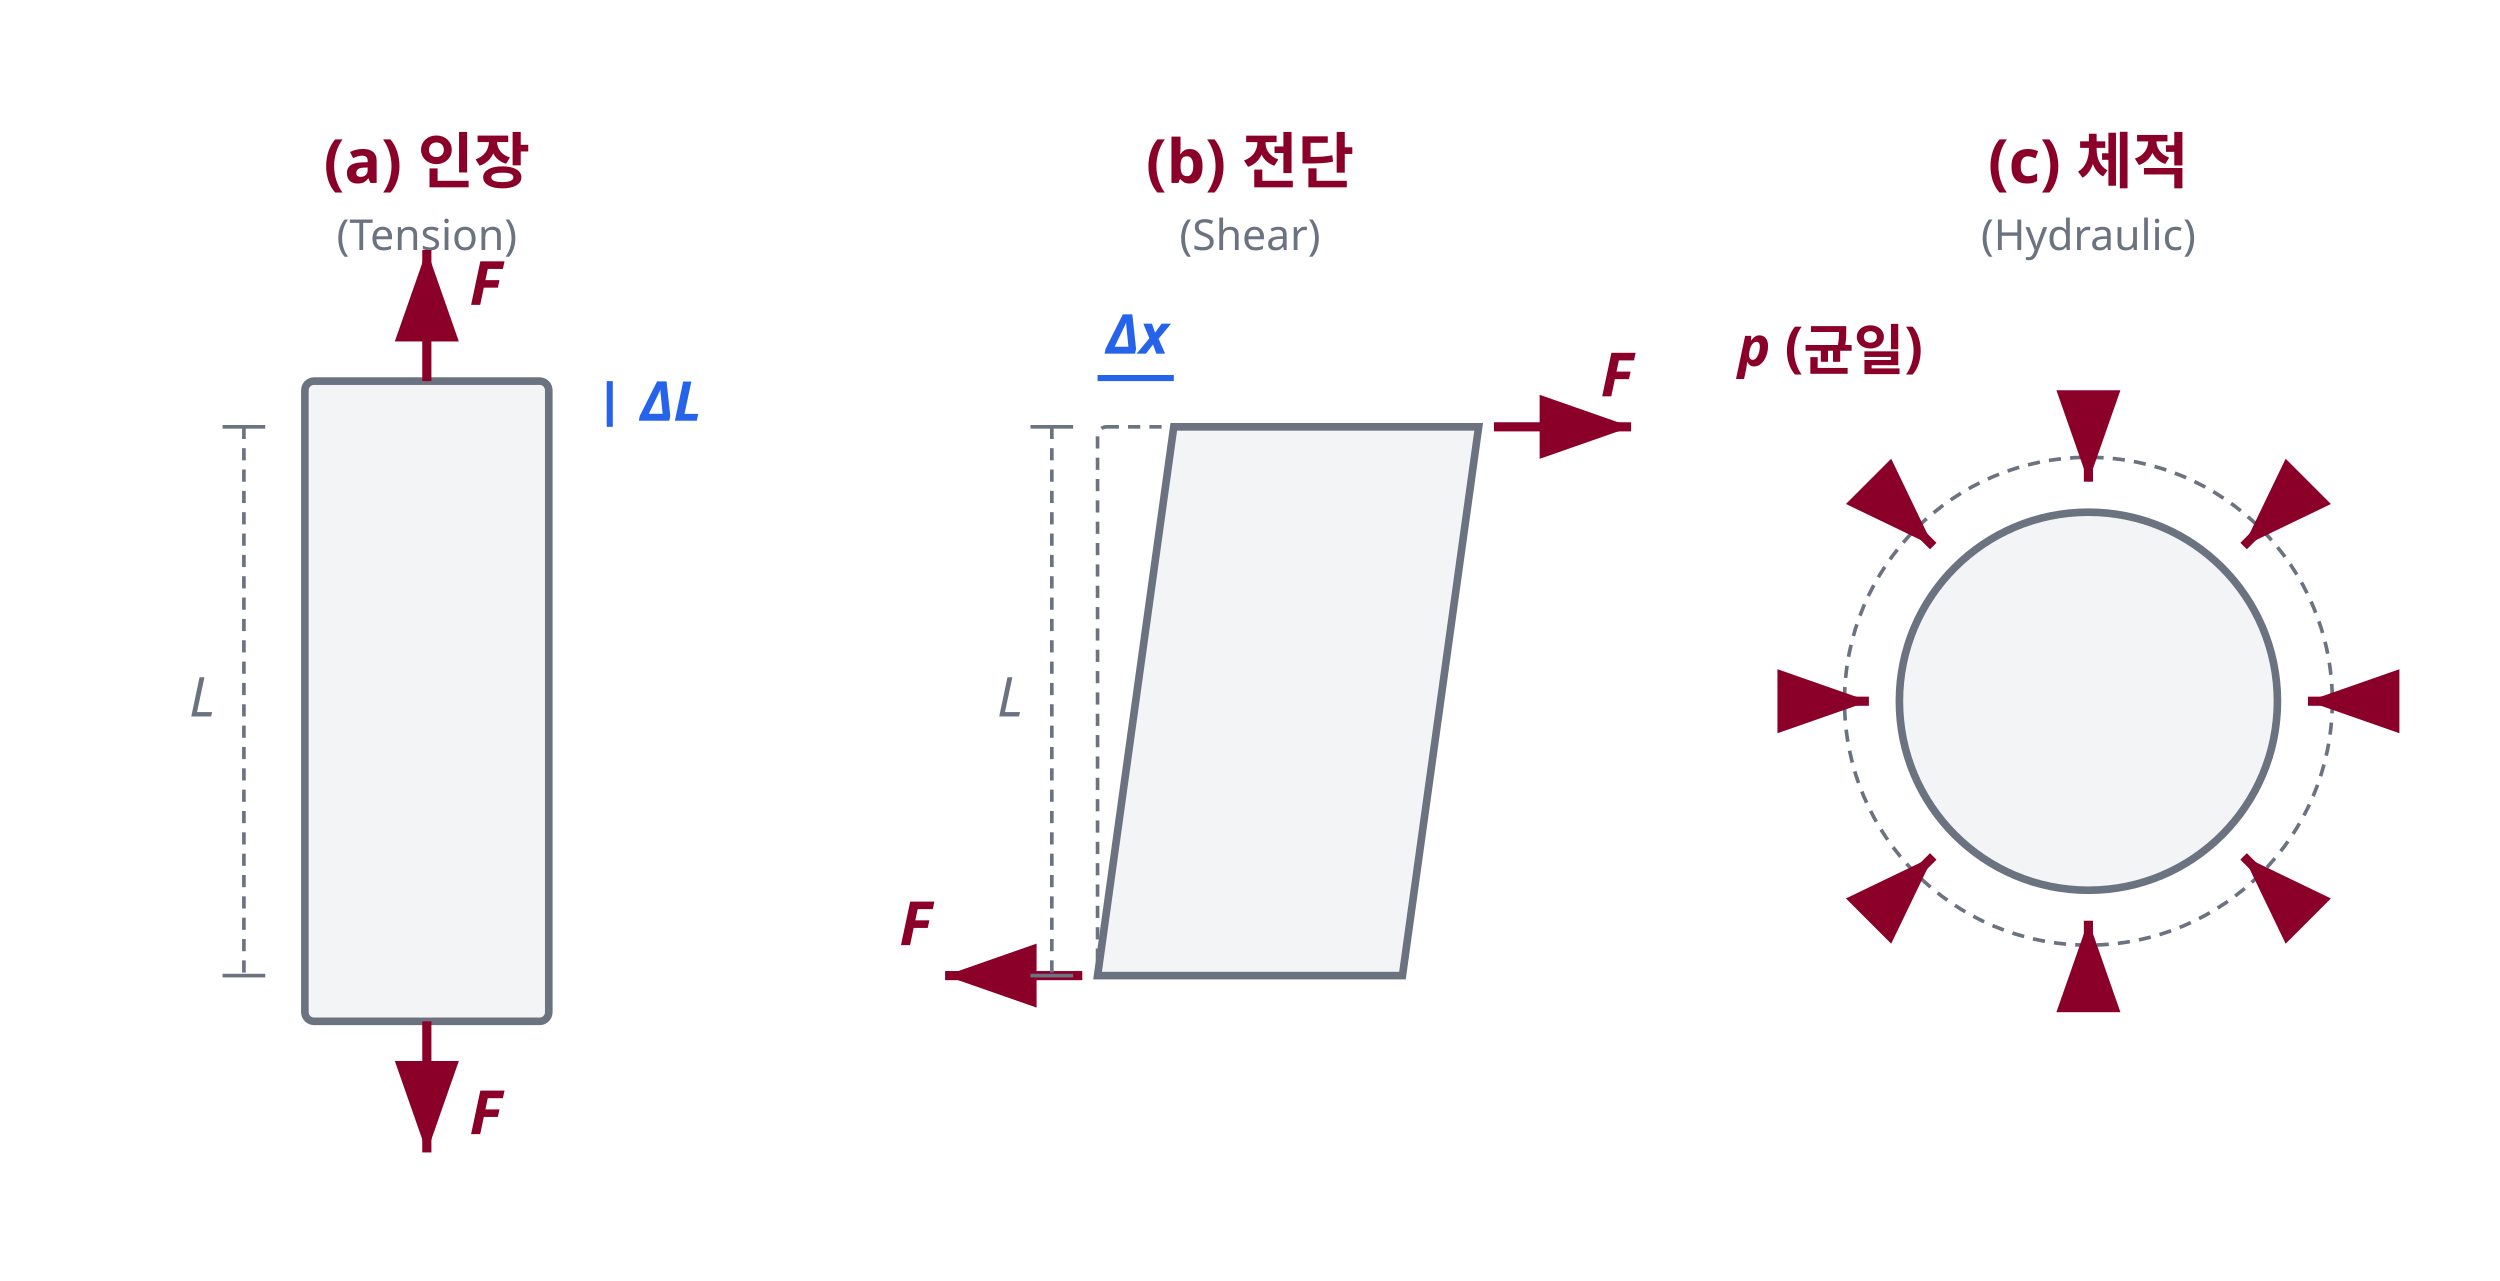
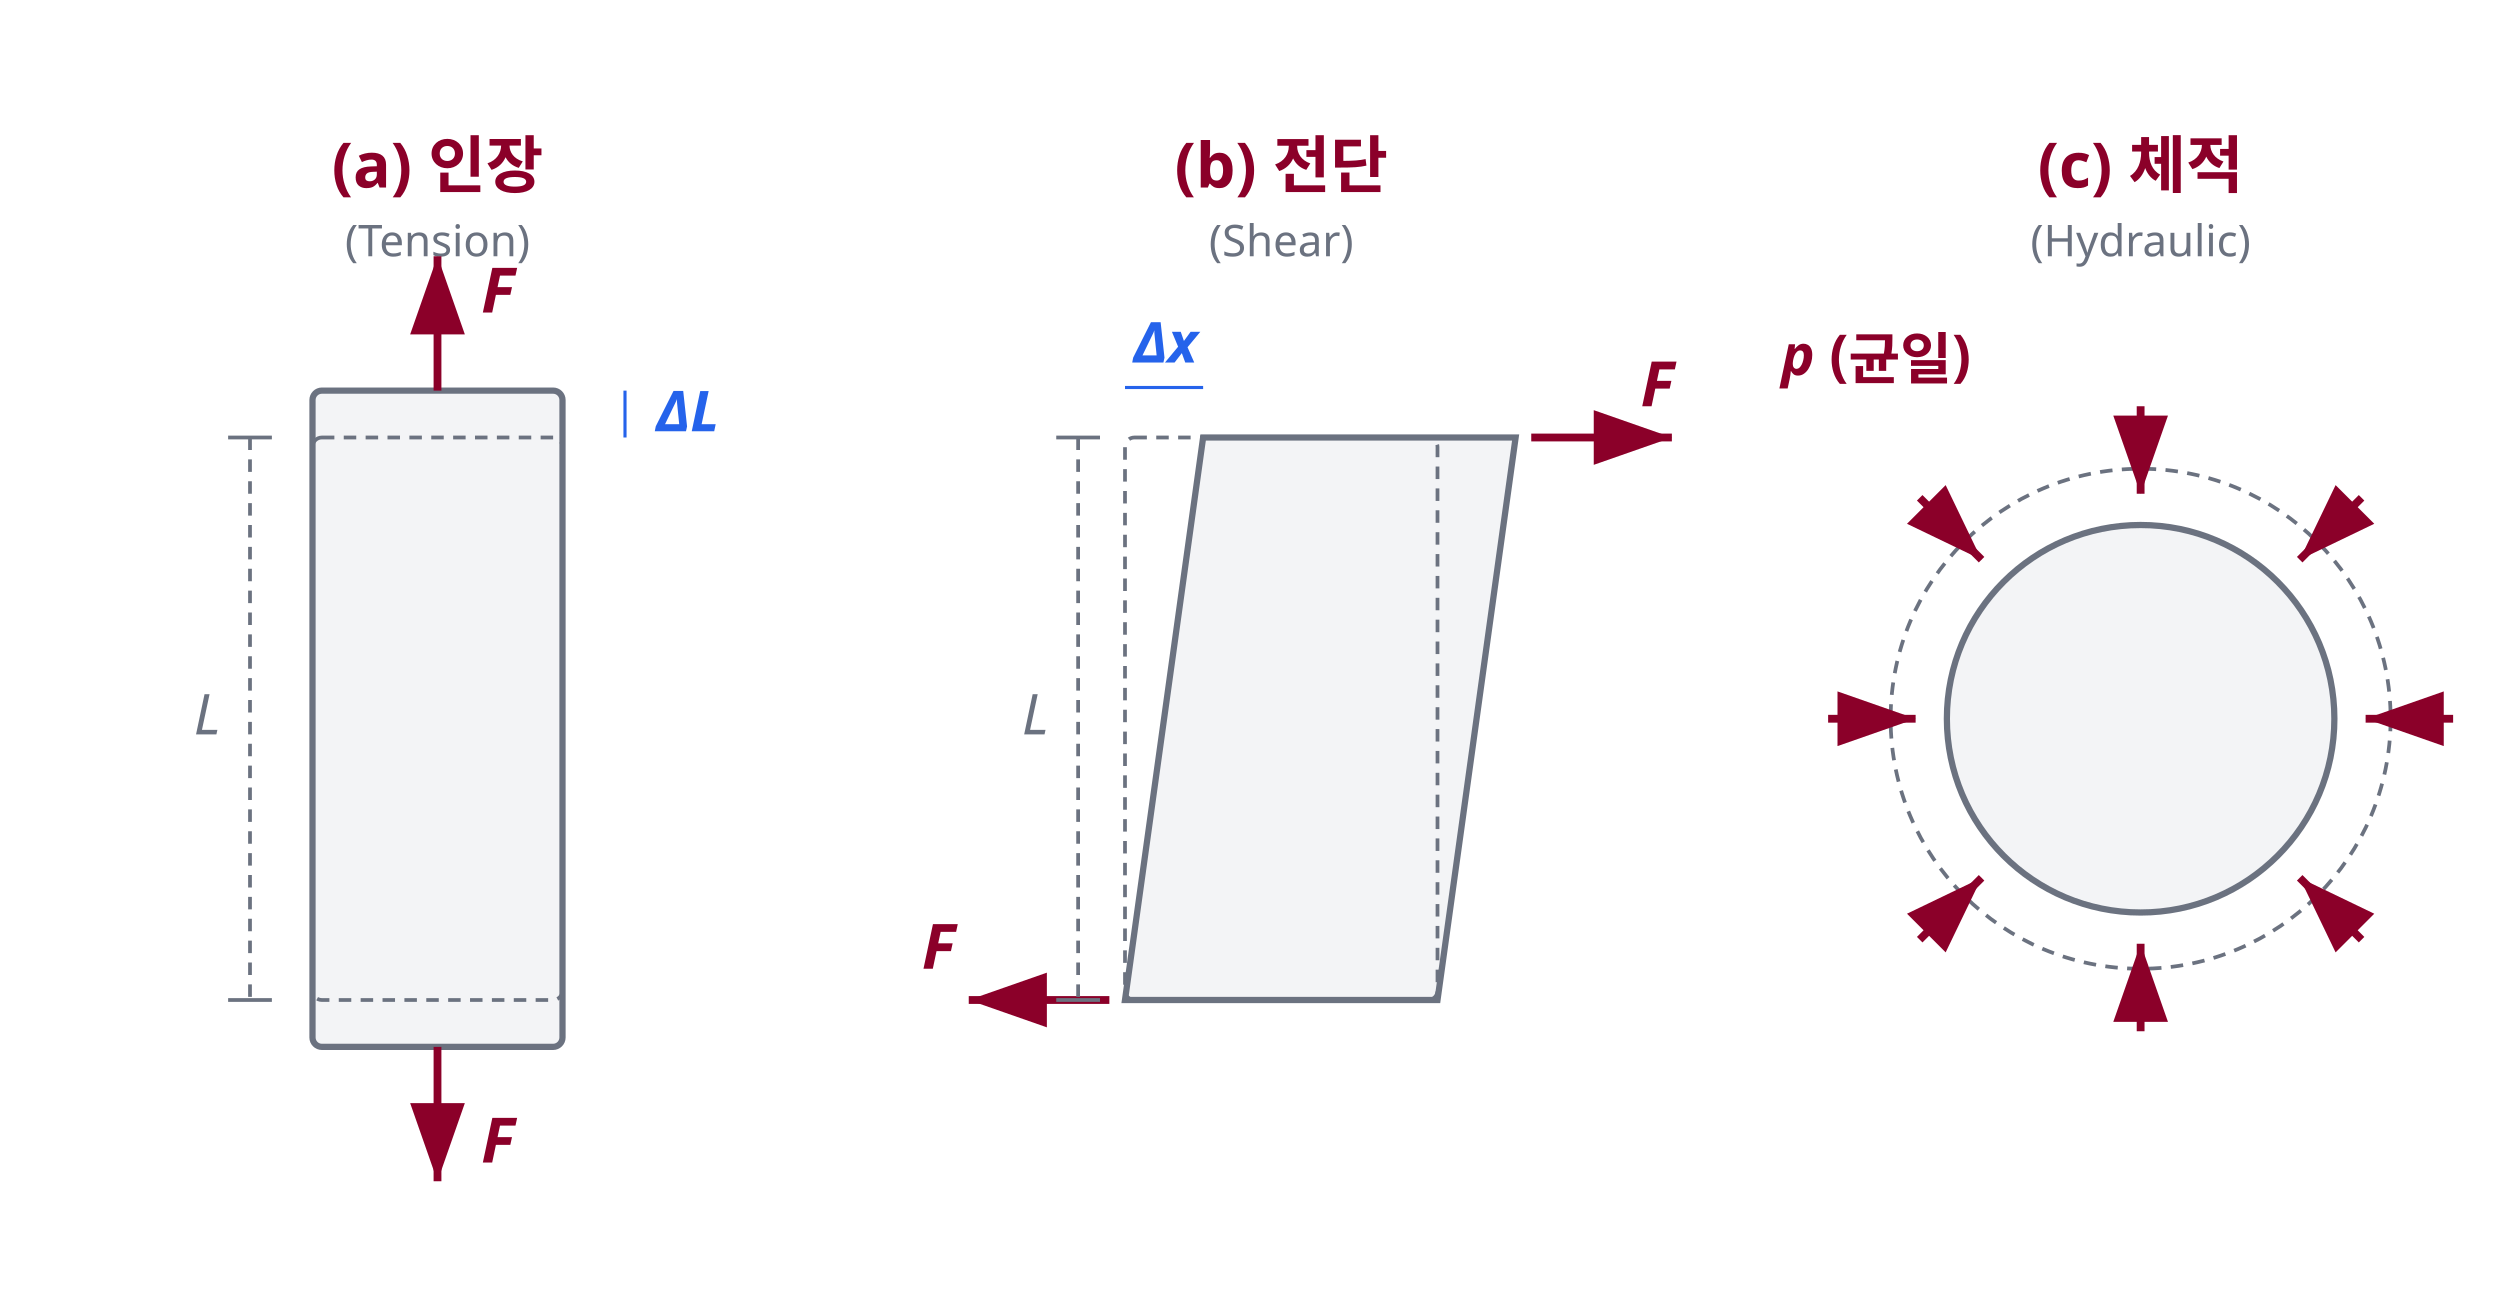
- <svg xmlns="http://www.w3.org/2000/svg" viewBox="0 0 820 420" font-family="sans-serif">
+ <svg xmlns="http://www.w3.org/2000/svg" viewBox="0 0 800 420" font-family="sans-serif">
  <defs>
    <marker id="tdR" markerWidth="10" markerHeight="7" refX="10" refY="3.5" orient="auto" fill="#8B0029">
      <polygon points="0 0, 10 3.5, 0 7" />
    </marker>
    <marker id="tdB" markerWidth="10" markerHeight="7" refX="10" refY="3.5" orient="auto" fill="#2563EB">
      <polygon points="0 0, 10 3.5, 0 7" />
    </marker>
  </defs>
  <g transform="translate(140, 60)">
    <text x="0" y="0" text-anchor="middle" font-size="20" font-weight="bold" fill="#8B0029">(a) 인장</text>
    <text x="0" y="22" text-anchor="middle" font-size="14" fill="#6B7280">(Tension)</text>
+     <rect x="-40" y="65" width="80" height="210" fill="#F3F4F6" stroke="#6B7280" stroke-width="2" rx="3" />
    <rect x="-40" y="80" width="80" height="180" fill="none" stroke="#6B7280" stroke-width="1.2" stroke-dasharray="4 3" rx="3" />
-     <rect x="-40" y="65" width="80" height="210" fill="#F3F4F6" stroke="#6B7280" stroke-width="2.5" rx="3" />
-     <line x1="0" y1="65" x2="0" y2="22" stroke="#8B0029" stroke-width="3" marker-end="url(#tdR)" />
+     <line x1="0" y1="65" x2="0" y2="22" stroke="#8B0029" stroke-width="2.5" marker-end="url(#tdR)" />
    <text x="14" y="40" font-size="20" font-weight="bold" font-style="italic" fill="#8B0029">F</text>
-     <line x1="0" y1="275" x2="0" y2="318" stroke="#8B0029" stroke-width="3" marker-end="url(#tdR)" />
+     <line x1="0" y1="275" x2="0" y2="318" stroke="#8B0029" stroke-width="2.5" marker-end="url(#tdR)" />
    <text x="14" y="312" font-size="20" font-weight="bold" font-style="italic" fill="#8B0029">F</text>
-     <line x1="60" y1="80" x2="60" y2="65" stroke="#2563EB" stroke-width="2" />
+     <line x1="60" y1="80" x2="60" y2="65" stroke="#2563EB" stroke-width="1" />
    <text x="70" y="78" font-size="18" fill="#2563EB" font-weight="bold">
      <tspan font-style="italic">ΔL</tspan>
    </text>
    <line x1="-60" y1="80" x2="-60" y2="260" stroke="#6B7280" stroke-width="1.2" stroke-dasharray="4 3" />
    <line x1="-67" y1="80" x2="-53" y2="80" stroke="#6B7280" stroke-width="1.2" />
    <line x1="-67" y1="260" x2="-53" y2="260" stroke="#6B7280" stroke-width="1.2" />
    <text x="-78" y="175" font-size="18" font-style="italic" fill="#6B7280">L</text>
  </g>
  <g transform="translate(410, 60)">
    <text x="0" y="0" text-anchor="middle" font-size="20" font-weight="bold" fill="#8B0029">(b) 전단</text>
    <text x="0" y="22" text-anchor="middle" font-size="14" fill="#6B7280">(Shear)</text>
+     <path d="M -25,80 L 75,80 L 50,260 L -50,260 Z" fill="#F3F4F6" stroke="#6B7280" stroke-width="2" />
    <rect x="-50" y="80" width="100" height="180" fill="none" stroke="#6B7280" stroke-width="1.2" stroke-dasharray="4 3" rx="3" />
-     <path d="M -25,80 L 75,80 L 50,260 L -50,260 Z" fill="#F3F4F6" stroke="#6B7280" stroke-width="2.5" />
-     <line x1="80" y1="80" x2="125" y2="80" stroke="#8B0029" stroke-width="3" marker-end="url(#tdR)" />
+     <line x1="80" y1="80" x2="125" y2="80" stroke="#8B0029" stroke-width="2.5" marker-end="url(#tdR)" />
    <text x="115" y="70" font-size="20" font-weight="bold" font-style="italic" fill="#8B0029">F</text>
-     <line x1="-55" y1="260" x2="-100" y2="260" stroke="#8B0029" stroke-width="3" marker-end="url(#tdR)" />
+     <line x1="-55" y1="260" x2="-100" y2="260" stroke="#8B0029" stroke-width="2.5" marker-end="url(#tdR)" />
    <text x="-115" y="250" font-size="20" font-weight="bold" font-style="italic" fill="#8B0029">F</text>
-     <line x1="-50" y1="64" x2="-25" y2="64" stroke="#2563EB" stroke-width="2" />
+     <line x1="-50" y1="64" x2="-25" y2="64" stroke="#2563EB" stroke-width="1" />
    <text x="-37" y="56" text-anchor="middle" font-size="18" fill="#2563EB" font-weight="bold">
      <tspan font-style="italic">Δx</tspan>
    </text>
    <line x1="-65" y1="80" x2="-65" y2="260" stroke="#6B7280" stroke-width="1.2" stroke-dasharray="4 3" />
    <line x1="-72" y1="80" x2="-58" y2="80" stroke="#6B7280" stroke-width="1.2" />
    <line x1="-72" y1="260" x2="-58" y2="260" stroke="#6B7280" stroke-width="1.2" />
    <text x="-83" y="175" font-size="18" font-style="italic" fill="#6B7280">L</text>
  </g>
  <g transform="translate(685, 60)">
    <text x="0" y="0" text-anchor="middle" font-size="20" font-weight="bold" fill="#8B0029">(c) 체적</text>
    <text x="0" y="22" text-anchor="middle" font-size="14" fill="#6B7280">(Hydraulic)</text>
    <circle cx="0" cy="170" r="80" fill="none" stroke="#6B7280" stroke-width="1.2" stroke-dasharray="4 3" />
-     <circle cx="0" cy="170" r="62" fill="#F3F4F6" stroke="#6B7280" stroke-width="2.5" />
-     <line x1="100" y1="170" x2="72" y2="170" stroke="#8B0029" stroke-width="3" marker-end="url(#tdR)" />
-     <line x1="70.7" y1="99.3" x2="50.9" y2="119.1" stroke="#8B0029" stroke-width="3" marker-end="url(#tdR)" />
-     <line x1="0" y1="70" x2="0" y2="98" stroke="#8B0029" stroke-width="3" marker-end="url(#tdR)" />
-     <line x1="-70.7" y1="99.3" x2="-50.9" y2="119.1" stroke="#8B0029" stroke-width="3" marker-end="url(#tdR)" />
-     <line x1="-100" y1="170" x2="-72" y2="170" stroke="#8B0029" stroke-width="3" marker-end="url(#tdR)" />
-     <line x1="-70.7" y1="240.7" x2="-50.9" y2="220.9" stroke="#8B0029" stroke-width="3" marker-end="url(#tdR)" />
-     <line x1="0" y1="270" x2="0" y2="242" stroke="#8B0029" stroke-width="3" marker-end="url(#tdR)" />
-     <line x1="70.7" y1="240.7" x2="50.9" y2="220.9" stroke="#8B0029" stroke-width="3" marker-end="url(#tdR)" />
+     <circle cx="0" cy="170" r="62" fill="#F3F4F6" stroke="#6B7280" stroke-width="2" />
+     <line x1="100" y1="170" x2="72" y2="170" stroke="#8B0029" stroke-width="2.5" marker-end="url(#tdR)" />
+     <line x1="70.7" y1="99.3" x2="50.9" y2="119.1" stroke="#8B0029" stroke-width="2.5" marker-end="url(#tdR)" />
+     <line x1="0" y1="70" x2="0" y2="98" stroke="#8B0029" stroke-width="2.5" marker-end="url(#tdR)" />
+     <line x1="-70.7" y1="99.3" x2="-50.9" y2="119.1" stroke="#8B0029" stroke-width="2.5" marker-end="url(#tdR)" />
+     <line x1="-100" y1="170" x2="-72" y2="170" stroke="#8B0029" stroke-width="2.5" marker-end="url(#tdR)" />
+     <line x1="-70.7" y1="240.7" x2="-50.9" y2="220.9" stroke="#8B0029" stroke-width="2.5" marker-end="url(#tdR)" />
+     <line x1="0" y1="270" x2="0" y2="242" stroke="#8B0029" stroke-width="2.5" marker-end="url(#tdR)" />
+     <line x1="70.7" y1="240.7" x2="50.9" y2="220.9" stroke="#8B0029" stroke-width="2.5" marker-end="url(#tdR)" />
    <text x="-115" y="60" font-size="18" fill="#8B0029" font-weight="bold">
      <tspan font-style="italic">p</tspan> (균일)
    </text>
  </g>
</svg>
